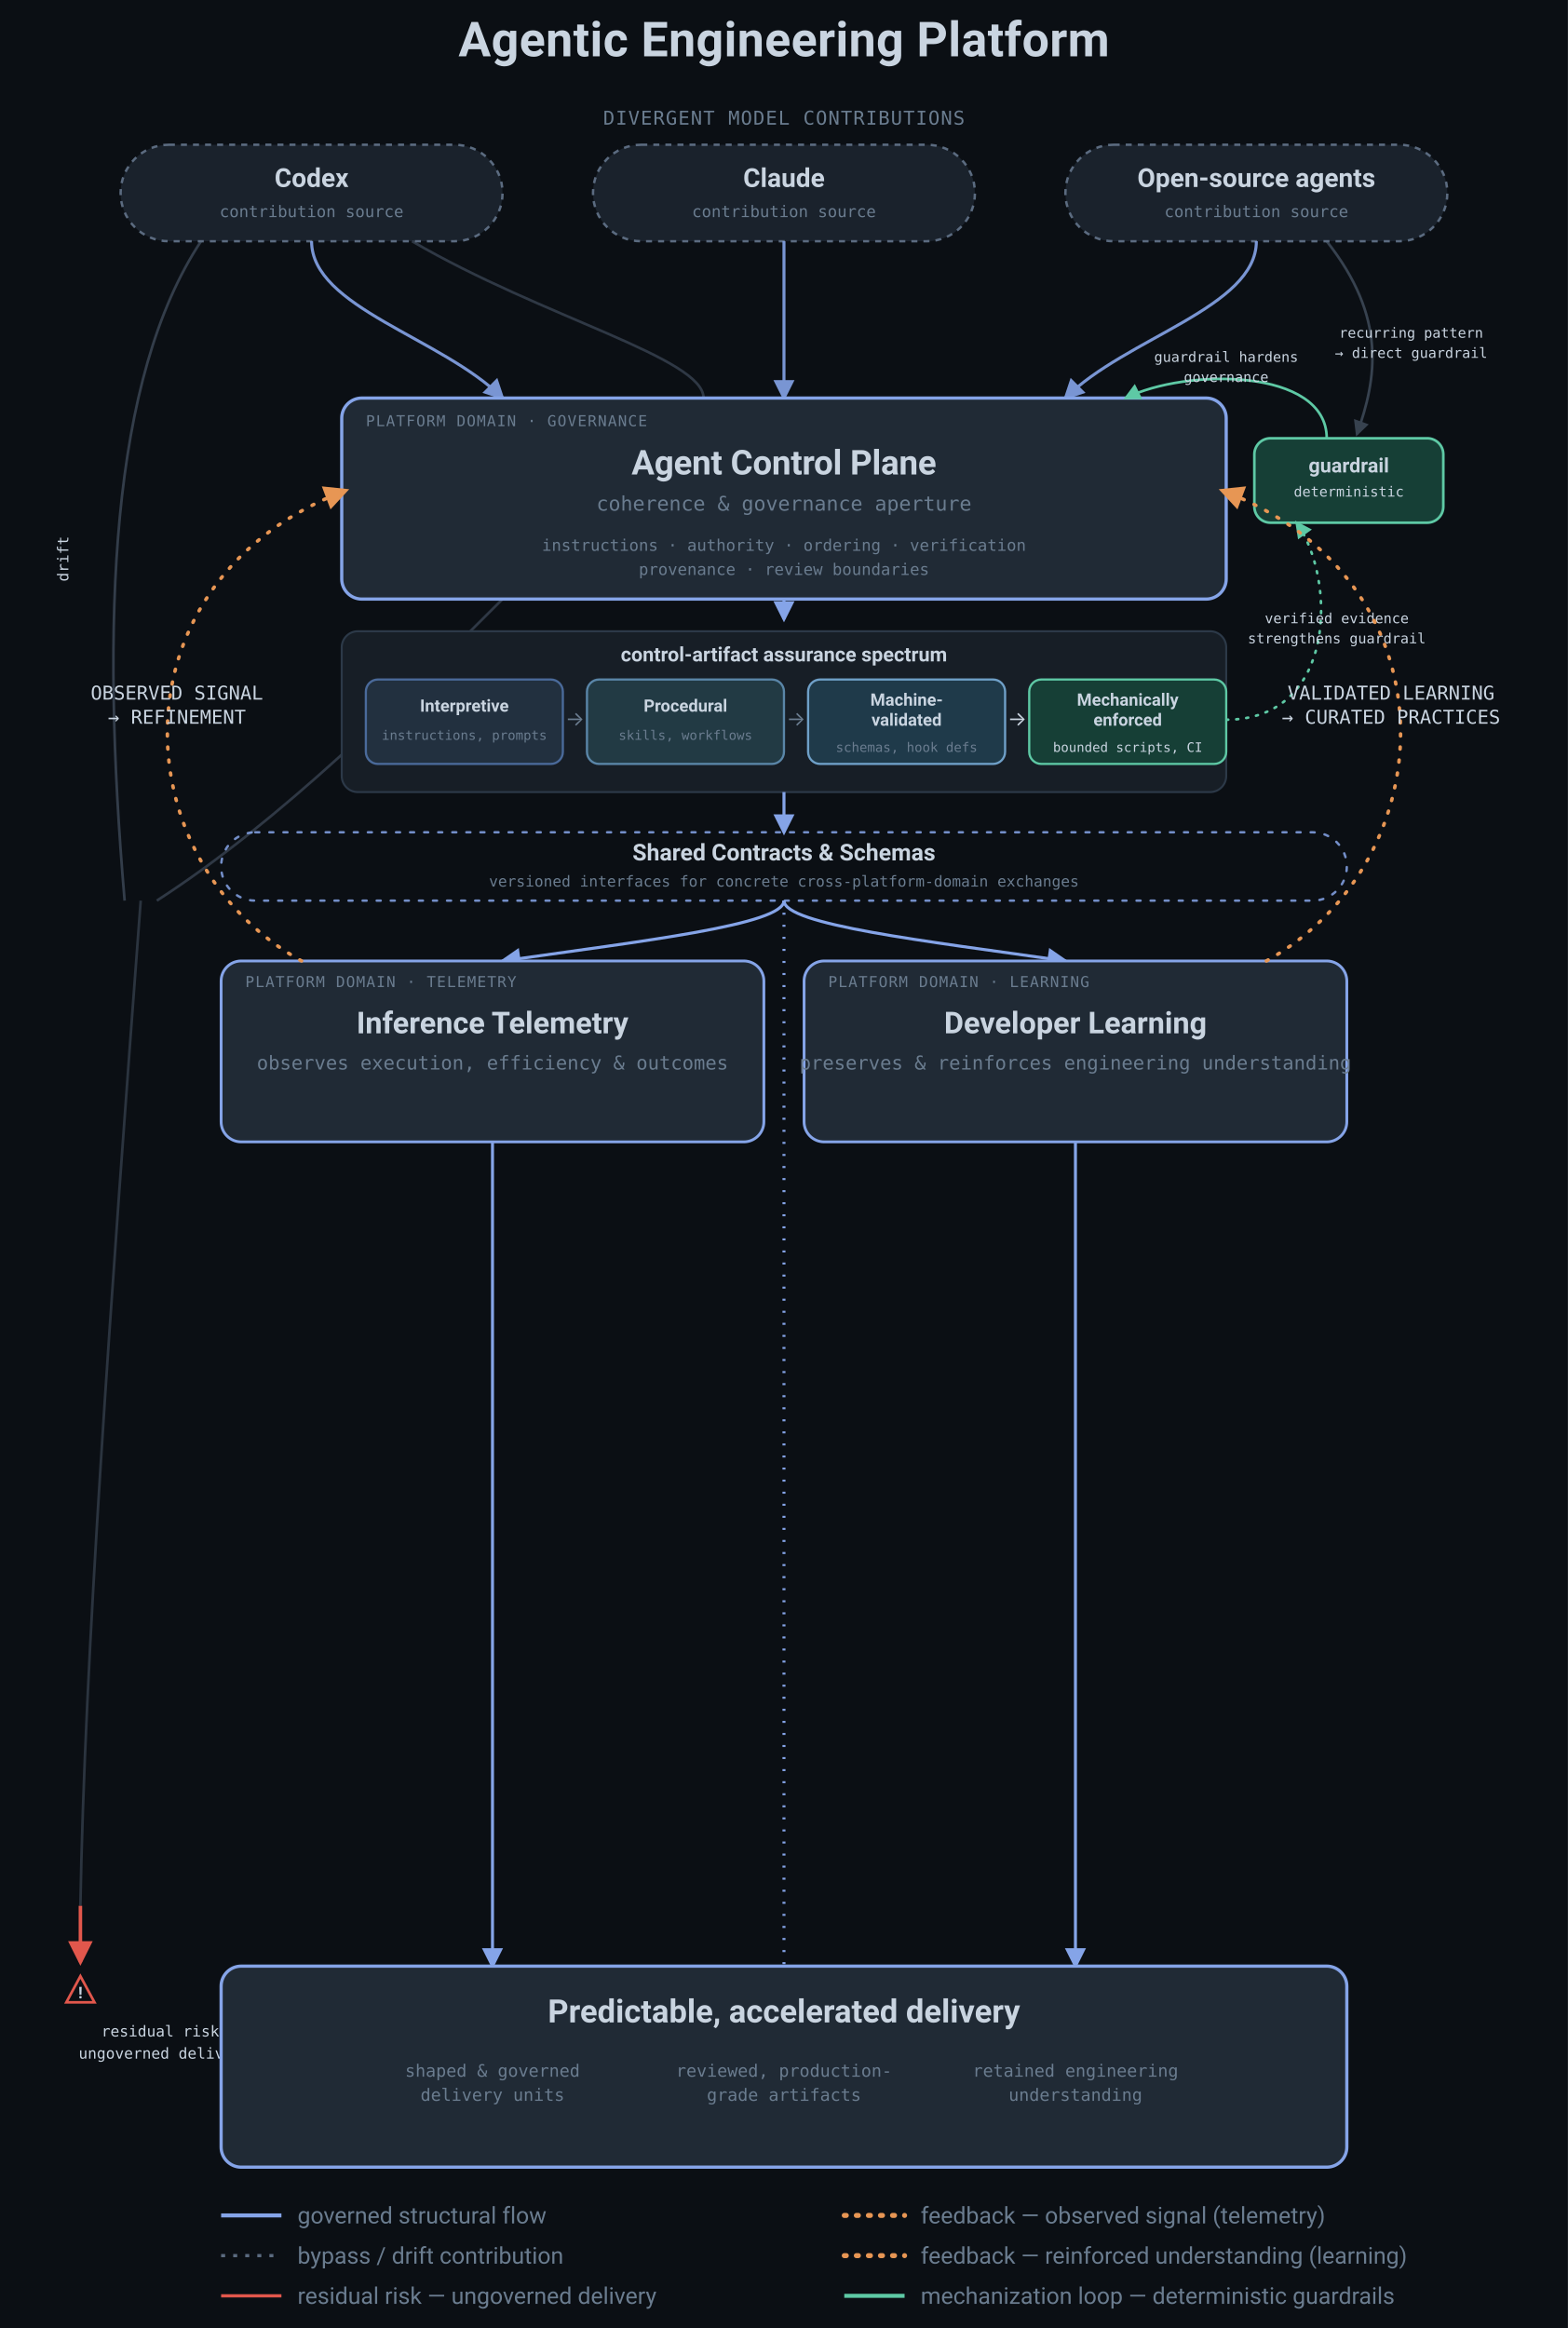
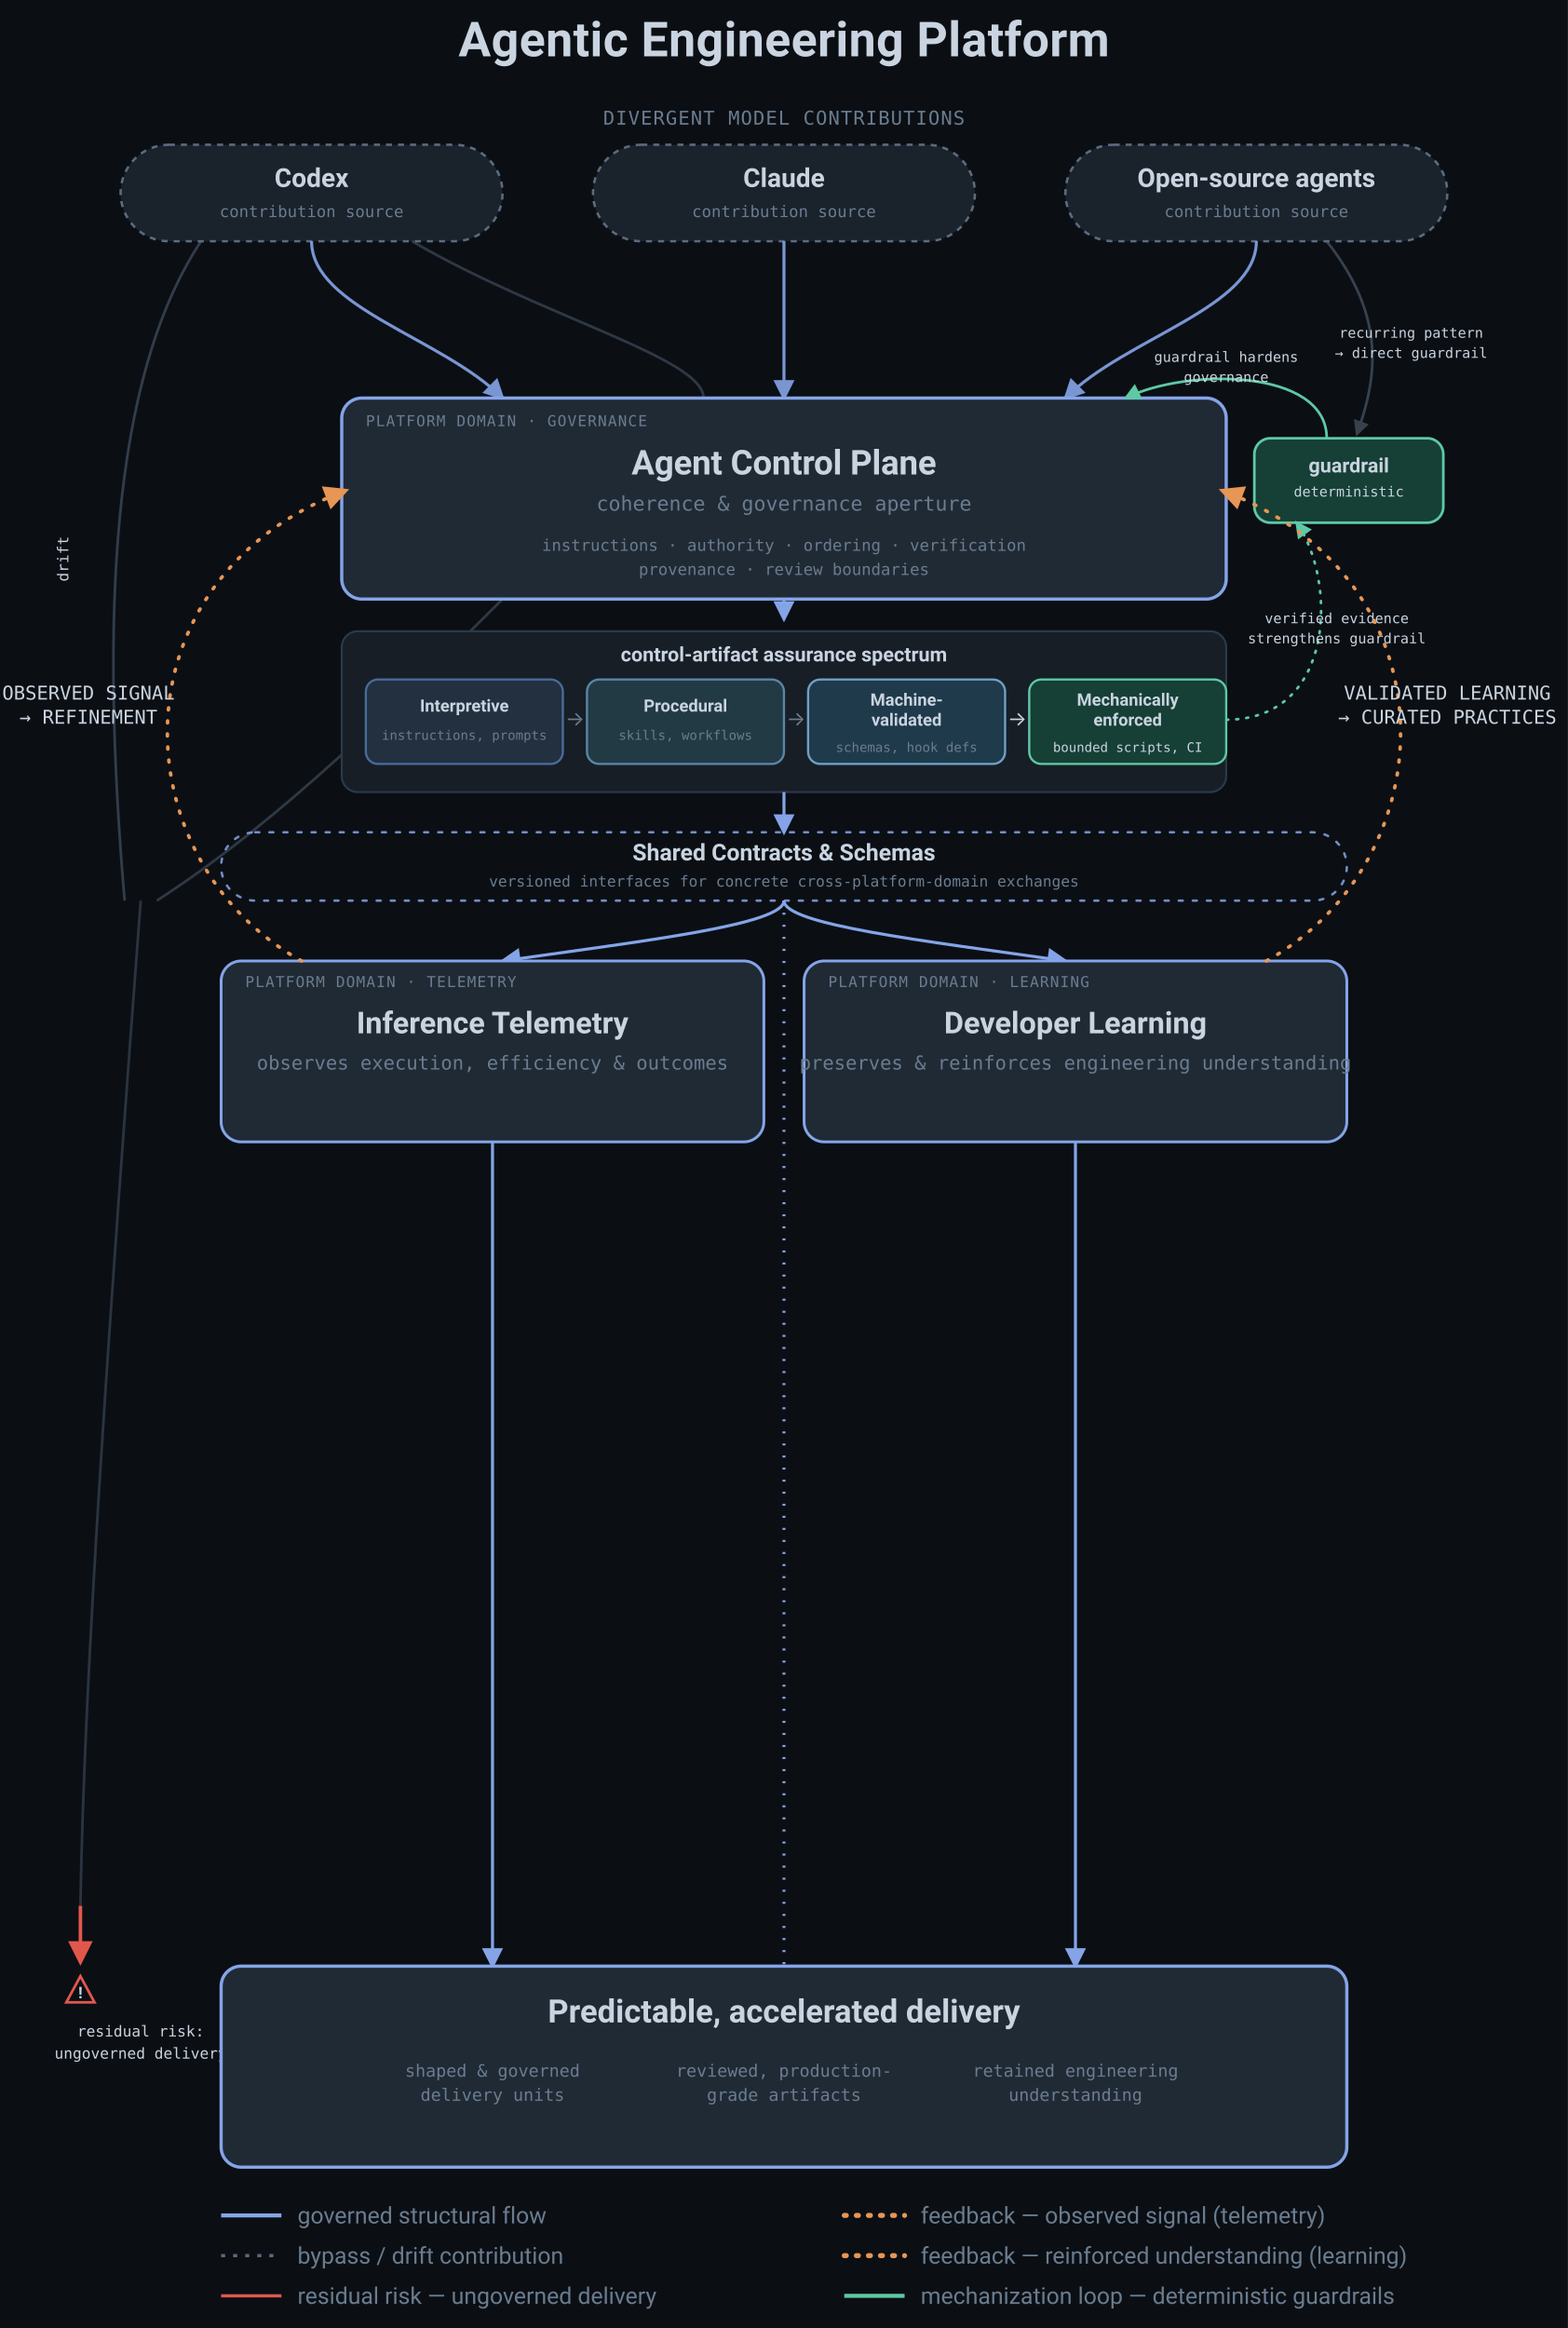
<svg xmlns="http://www.w3.org/2000/svg" viewBox="0 -48 780 1158" role="img" aria-labelledby="title desc">
  <style>
    text { font-family: ui-sans-serif, -apple-system, "Segoe UI", Roboto, sans-serif; fill: #c9d4e0; }
    .mono { font-family: ui-monospace, "SF Mono", Menlo, Consolas, monospace; }
    .tag { font-family: ui-monospace, "SF Mono", Menlo, Consolas, monospace; fill: #6a7c8f; letter-spacing: 0.5px; }
    .dim { fill: #6a7c8f; }
  </style>
  <defs>
    <marker id="arrow-flow" viewBox="0 0 10 10" refX="8.5" refY="5" markerWidth="7" markerHeight="7" orient="auto-start-reverse">
      <path d="M0,0 L10,5 L0,10 z" fill="#85a4e8" />
    </marker>
    <marker id="arrow-feedback" viewBox="0 0 10 10" refX="8.5" refY="5" markerWidth="7" markerHeight="7" orient="auto-start-reverse">
      <path d="M0,0 L10,5 L0,10 z" fill="#e79654" />
    </marker>
    <marker id="arrow-guardrail" viewBox="0 0 10 10" refX="8.5" refY="5" markerWidth="6.5" markerHeight="6.5" orient="auto-start-reverse">
      <path d="M0,0 L10,5 L0,10 z" fill="#5ec9a5" />
    </marker>
    <marker id="arrow-bypass" viewBox="0 0 10 10" refX="8.5" refY="5" markerWidth="6" markerHeight="6" orient="auto-start-reverse">
      <path d="M0,0 L10,5 L0,10 z" fill="#5b6b80" />
    </marker>
    <marker id="arrow-warning" viewBox="0 0 10 10" refX="8.5" refY="5" markerWidth="7" markerHeight="7" orient="auto-start-reverse">
      <path d="M0,0 L10,5 L0,10 z" fill="#e2574c" />
    </marker>
  </defs>
  <rect x="0" y="-48" width="780" height="1158" fill="#0b0f14" />
  <text x="390" y="-20" font-size="24" font-weight="700" text-anchor="middle" fill="#e8edf5" letter-spacing="0.2">Agentic Engineering Platform</text>
  <text x="390" y="14" class="tag" font-size="9.5" text-anchor="middle" letter-spacing="1.2">DIVERGENT MODEL CONTRIBUTIONS</text>
  <g>
    <rect x="60" y="24" width="190" height="48" rx="24" fill="#1a222c" stroke="#5b6b80" stroke-width="1.2" stroke-dasharray="3 3" />
    <text x="155" y="45" font-size="13" font-weight="650" text-anchor="middle">Codex</text>
    <text x="155" y="60" class="mono dim" font-size="8" text-anchor="middle">contribution source</text>
    <rect x="295" y="24" width="190" height="48" rx="24" fill="#1a222c" stroke="#5b6b80" stroke-width="1.2" stroke-dasharray="3 3" />
    <text x="390" y="45" font-size="13" font-weight="650" text-anchor="middle">Claude</text>
    <text x="390" y="60" class="mono dim" font-size="8" text-anchor="middle">contribution source</text>
    <rect x="530" y="24" width="190" height="48" rx="24" fill="#1a222c" stroke="#5b6b80" stroke-width="1.2" stroke-dasharray="3 3" />
    <text x="625" y="45" font-size="13" font-weight="650" text-anchor="middle">Open-source agents</text>
    <text x="625" y="60" class="mono dim" font-size="8" text-anchor="middle">contribution source</text>
  </g>
  <path fill="none" stroke="#85a4e8" stroke-width="1.5" opacity="0.9" marker-end="url(#arrow-flow)" d="M 155,72 C 155,105 220,120 250,150" />
  <path fill="none" stroke="#85a4e8" stroke-width="1.5" opacity="0.9" marker-end="url(#arrow-flow)" d="M 390,72 L 390,150" />
  <path fill="none" stroke="#85a4e8" stroke-width="1.5" opacity="0.9" marker-end="url(#arrow-flow)" d="M 625,72 C 625,105 560,120 530,150" />
  <path fill="none" stroke="#5b6b80" stroke-width="1.3" opacity="0.5" d="M 100,72 C 55,140 50,260 62,400" />
  <text x="34" y="230" class="mono" font-size="7.5" fill="#5b6b80" text-anchor="middle" transform="rotate(-90 34 230)">drift</text>
  <path fill="none" stroke="#5b6b80" stroke-width="1.3" opacity="0.55" marker-end="url(#arrow-bypass)" d="M 660,72 C 690,110 685,140 675,168" />
  <text x="702" y="120" class="mono" font-size="7" fill="#5b6b80" text-anchor="middle">recurring pattern</text>
  <text x="702" y="130" class="mono" font-size="7" fill="#5b6b80" text-anchor="middle">→ direct guardrail</text>
  <path fill="none" stroke="#5b6b80" stroke-width="1.3" opacity="0.45" d="M 205,72 C 270,110 350,130 350,150 C 345,190 300,230 250,250 C 200,300 140,360 78,400" />
  <path fill="none" stroke="#5b6b80" stroke-width="1.3" opacity="0.4" d="M 70,400 C 55,600 42,780 40,900" />
  <path fill="none" stroke="#e2574c" stroke-width="1.75" marker-end="url(#arrow-warning)" d="M 40,900 L 40,928" />
  <polygon points="40,935 33,948 47,948" fill="none" stroke="#e2574c" stroke-width="1.3" />
  <text x="40" y="946" font-size="8" fill="#e2574c" text-anchor="middle" font-weight="700">!</text>
-   <text x="82" y="965" class="mono" font-size="7.5" fill="#e2574c" text-anchor="middle">residual risk:</text>
-   <text x="82" y="976" class="mono" font-size="7.5" fill="#e2574c" text-anchor="middle">ungoverned delivery</text>
+   <text x="70" y="965" class="mono" font-size="7.5" fill="#e2574c" text-anchor="middle">residual risk:</text>
+   <text x="70" y="976" class="mono" font-size="7.5" fill="#e2574c" text-anchor="middle">ungoverned delivery</text>
  <rect x="170" y="150" width="440" height="100" rx="10" fill="#202a35" stroke="#85a4e8" stroke-width="1.6" />
  <text x="182" y="164" class="tag" font-size="7.5" letter-spacing="0.6">PLATFORM DOMAIN · GOVERNANCE</text>
  <text x="390" y="188" font-size="17" font-weight="650" text-anchor="middle" letter-spacing="-0.1">Agent Control Plane</text>
  <text x="390" y="206" class="mono dim" font-size="10" text-anchor="middle">coherence &amp; governance aperture</text>
  <text x="390" y="226" class="mono dim" font-size="8" text-anchor="middle">instructions · authority · ordering · verification</text>
  <text x="390" y="238" class="mono dim" font-size="8" text-anchor="middle">provenance · review boundaries</text>
  <path fill="none" stroke="#85a4e8" stroke-width="1.5" marker-end="url(#arrow-flow)" d="M 390,250 L 390,260" />
  <rect x="624" y="170" width="94" height="42" rx="8" fill="#163f36" stroke="#5ec9a5" stroke-width="1.3" />
  <text x="671" y="187" font-size="10" font-weight="650" text-anchor="middle">guardrail</text>
  <text x="671" y="199" class="mono" font-size="7" fill="#8fd6bd" text-anchor="middle">deterministic</text>
  <path fill="none" stroke="#5ec9a5" stroke-width="1.3" marker-end="url(#arrow-guardrail)" d="M 660,170 C 660,135 590,135 560,150" />
  <text x="610" y="132" class="mono" font-size="7" fill="#5ec9a5" text-anchor="middle">guardrail hardens</text>
  <text x="610" y="142" class="mono" font-size="7" fill="#5ec9a5" text-anchor="middle">governance</text>
  <path fill="none" stroke="#5ec9a5" stroke-width="1.3" stroke-dasharray="1 4" stroke-linecap="round" marker-end="url(#arrow-guardrail)" d="M 610,310 C 665,310 665,240 645,212" />
  <text x="665" y="262" class="mono" font-size="7" fill="#5ec9a5" text-anchor="middle">verified evidence</text>
  <text x="665" y="272" class="mono" font-size="7" fill="#5ec9a5" text-anchor="middle">strengthens guardrail</text>
  <rect x="170" y="266" width="440" height="80" rx="8" fill="#171e26" stroke="#2c3948" />
  <text x="390" y="281" font-size="10" font-weight="650" text-anchor="middle" fill="#94a4b5">control-artifact assurance spectrum</text>
  <rect x="182" y="290" width="98" height="42" rx="6" fill="#22303f" stroke="#4a6a9a" stroke-width="1.1" />
  <text x="231" y="306" font-size="8.5" font-weight="650" text-anchor="middle">Interpretive</text>
  <text x="231" y="320" class="mono dim" font-size="6.5" text-anchor="middle">instructions, prompts</text>
  <text x="286" y="313" class="dim" font-size="10" text-anchor="middle">→</text>
  <rect x="292" y="290" width="98" height="42" rx="6" fill="#223a44" stroke="#5a86a8" stroke-width="1.1" />
  <text x="341" y="306" font-size="8.5" font-weight="650" text-anchor="middle">Procedural</text>
  <text x="341" y="320" class="mono dim" font-size="6.5" text-anchor="middle">skills, workflows</text>
  <text x="396" y="313" class="dim" font-size="10" text-anchor="middle">→</text>
  <rect x="402" y="290" width="98" height="42" rx="6" fill="#1f3a4a" stroke="#6fa0c8" stroke-width="1.1" />
  <text x="451" y="303" font-size="8.5" font-weight="650" text-anchor="middle">Machine-</text>
  <text x="451" y="313" font-size="8.5" font-weight="650" text-anchor="middle">validated</text>
  <text x="451" y="326" class="mono dim" font-size="6.5" text-anchor="middle">schemas, hook defs</text>
  <text x="506" y="313" fill="#5ec9a5" font-size="10" text-anchor="middle">→</text>
  <rect x="512" y="290" width="98" height="42" rx="6" fill="#163f36" stroke="#5ec9a5" stroke-width="1.1" />
  <text x="561" y="303" font-size="8.5" font-weight="650" text-anchor="middle">Mechanically</text>
  <text x="561" y="313" font-size="8.5" font-weight="650" text-anchor="middle">enforced</text>
  <text x="561" y="326" class="mono" font-size="6.5" fill="#8fd6bd" text-anchor="middle">bounded scripts, CI</text>
  <path fill="none" stroke="#85a4e8" stroke-width="1.5" marker-end="url(#arrow-flow)" d="M 390,346 L 390,366" />
  <rect x="110" y="366" width="560" height="34" rx="17" fill="none" stroke="#85a4e8" stroke-width="1.2" stroke-dasharray="2 5" stroke-linecap="round" opacity="0.85" />
  <text x="390" y="380" font-size="11.5" font-weight="650" text-anchor="middle">Shared Contracts &amp; Schemas</text>
  <text x="390" y="393" class="mono dim" font-size="7.5" text-anchor="middle">versioned interfaces for concrete cross-platform-domain exchanges</text>
  <path fill="none" stroke="#85a4e8" stroke-width="1.5" marker-end="url(#arrow-flow)" d="M 390,400 C 390,412 320,420 250,430" />
  <path fill="none" stroke="#85a4e8" stroke-width="1.5" marker-end="url(#arrow-flow)" d="M 390,400 C 390,412 460,420 530,430" />
  <rect x="110" y="430" width="270" height="90" rx="10" fill="#202a35" stroke="#85a4e8" stroke-width="1.4" />
  <text x="122" y="443" class="tag" font-size="7.5" letter-spacing="0.6">PLATFORM DOMAIN · TELEMETRY</text>
  <text x="245" y="466" font-size="15" font-weight="650" text-anchor="middle">Inference Telemetry</text>
  <text x="245" y="484" class="mono dim" font-size="9.5" text-anchor="middle">observes execution, efficiency &amp; outcomes</text>
  <rect x="400" y="430" width="270" height="90" rx="10" fill="#202a35" stroke="#85a4e8" stroke-width="1.4" />
  <text x="412" y="443" class="tag" font-size="7.5" letter-spacing="0.6">PLATFORM DOMAIN · LEARNING</text>
  <text x="535" y="466" font-size="15" font-weight="650" text-anchor="middle">Developer Learning</text>
  <text x="535" y="484" class="mono dim" font-size="9.5" text-anchor="middle">preserves &amp; reinforces engineering understanding</text>
  <path fill="none" stroke="#e79654" stroke-width="1.75" stroke-dasharray="1 5.5" stroke-linecap="round" marker-end="url(#arrow-feedback)" d="M 150,430 C 60,380 55,240 172,196" />
-   <text x="88" y="300" class="mono" font-size="9.5" fill="#e79654" text-anchor="middle">OBSERVED SIGNAL</text>
-   <text x="88" y="312" class="mono" font-size="9.5" fill="#e79654" text-anchor="middle">→ REFINEMENT</text>
+   <text x="44" y="300" class="mono" font-size="9.5" fill="#e79654" text-anchor="middle">OBSERVED SIGNAL</text>
+   <text x="44" y="312" class="mono" font-size="9.5" fill="#e79654" text-anchor="middle">→ REFINEMENT</text>
  <path fill="none" stroke="#e79654" stroke-width="1.75" stroke-dasharray="1 5.5" stroke-linecap="round" marker-end="url(#arrow-feedback)" d="M 630,430 C 720,380 725,240 608,196" />
-   <text x="692" y="300" class="mono" font-size="9.5" fill="#e79654" text-anchor="middle">VALIDATED LEARNING</text>
-   <text x="692" y="312" class="mono" font-size="9.5" fill="#e79654" text-anchor="middle">→ CURATED PRACTICES</text>
+   <text x="720" y="300" class="mono" font-size="9.5" fill="#e79654" text-anchor="middle">VALIDATED LEARNING</text>
+   <text x="720" y="312" class="mono" font-size="9.5" fill="#e79654" text-anchor="middle">→ CURATED PRACTICES</text>
  <path fill="none" stroke="#85a4e8" stroke-width="1.5" marker-end="url(#arrow-flow)" d="M 245,520 L 245,930" />
  <path fill="none" stroke="#85a4e8" stroke-width="1.5" stroke-dasharray="1 5" d="M 390,400 L 390,930" />
  <path fill="none" stroke="#85a4e8" stroke-width="1.5" marker-end="url(#arrow-flow)" d="M 535,520 L 535,930" />
  <rect x="110" y="930" width="560" height="100" rx="10" fill="#202a35" stroke="#85a4e8" stroke-width="1.6" />
  <text x="390" y="958" font-size="16" font-weight="650" text-anchor="middle">Predictable, accelerated delivery</text>
  <text x="245" y="985" class="mono dim" font-size="8.5" text-anchor="middle">shaped &amp; governed</text>
  <text x="245" y="997" class="mono dim" font-size="8.5" text-anchor="middle">delivery units</text>
  <text x="390" y="985" class="mono dim" font-size="8.5" text-anchor="middle">reviewed, production-</text>
  <text x="390" y="997" class="mono dim" font-size="8.5" text-anchor="middle">grade artifacts</text>
  <text x="535" y="985" class="mono dim" font-size="8.5" text-anchor="middle">retained engineering</text>
  <text x="535" y="997" class="mono dim" font-size="8.5" text-anchor="middle">understanding</text>
  <line x1="110" y1="1054" x2="140" y2="1054" stroke="#85a4e8" stroke-width="2" />
  <text x="148" y="1058" font-size="11.5" class="dim">governed structural flow</text>
  <line x1="110" y1="1074" x2="140" y2="1074" stroke="#5b6b80" stroke-width="1.6" stroke-dasharray="2 4" />
  <text x="148" y="1078" font-size="11.5" class="dim">bypass / drift contribution</text>
  <line x1="110" y1="1094" x2="140" y2="1094" stroke="#e2574c" stroke-width="1.6" />
  <text x="148" y="1098" font-size="11.5" class="dim">residual risk — ungoverned delivery</text>
  <line x1="420" y1="1054" x2="450" y2="1054" stroke="#e79654" stroke-width="2.5" stroke-dasharray="1 5" stroke-linecap="round" />
  <text x="458" y="1058" font-size="11.5" class="dim">feedback — observed signal (telemetry)</text>
  <line x1="420" y1="1074" x2="450" y2="1074" stroke="#e79654" stroke-width="2.5" stroke-dasharray="1 5" stroke-linecap="round" />
  <text x="458" y="1078" font-size="11.5" class="dim">feedback — reinforced understanding (learning)</text>
  <line x1="420" y1="1094" x2="450" y2="1094" stroke="#5ec9a5" stroke-width="2" />
  <text x="458" y="1098" font-size="11.5" class="dim">mechanization loop — deterministic guardrails</text>
</svg>
